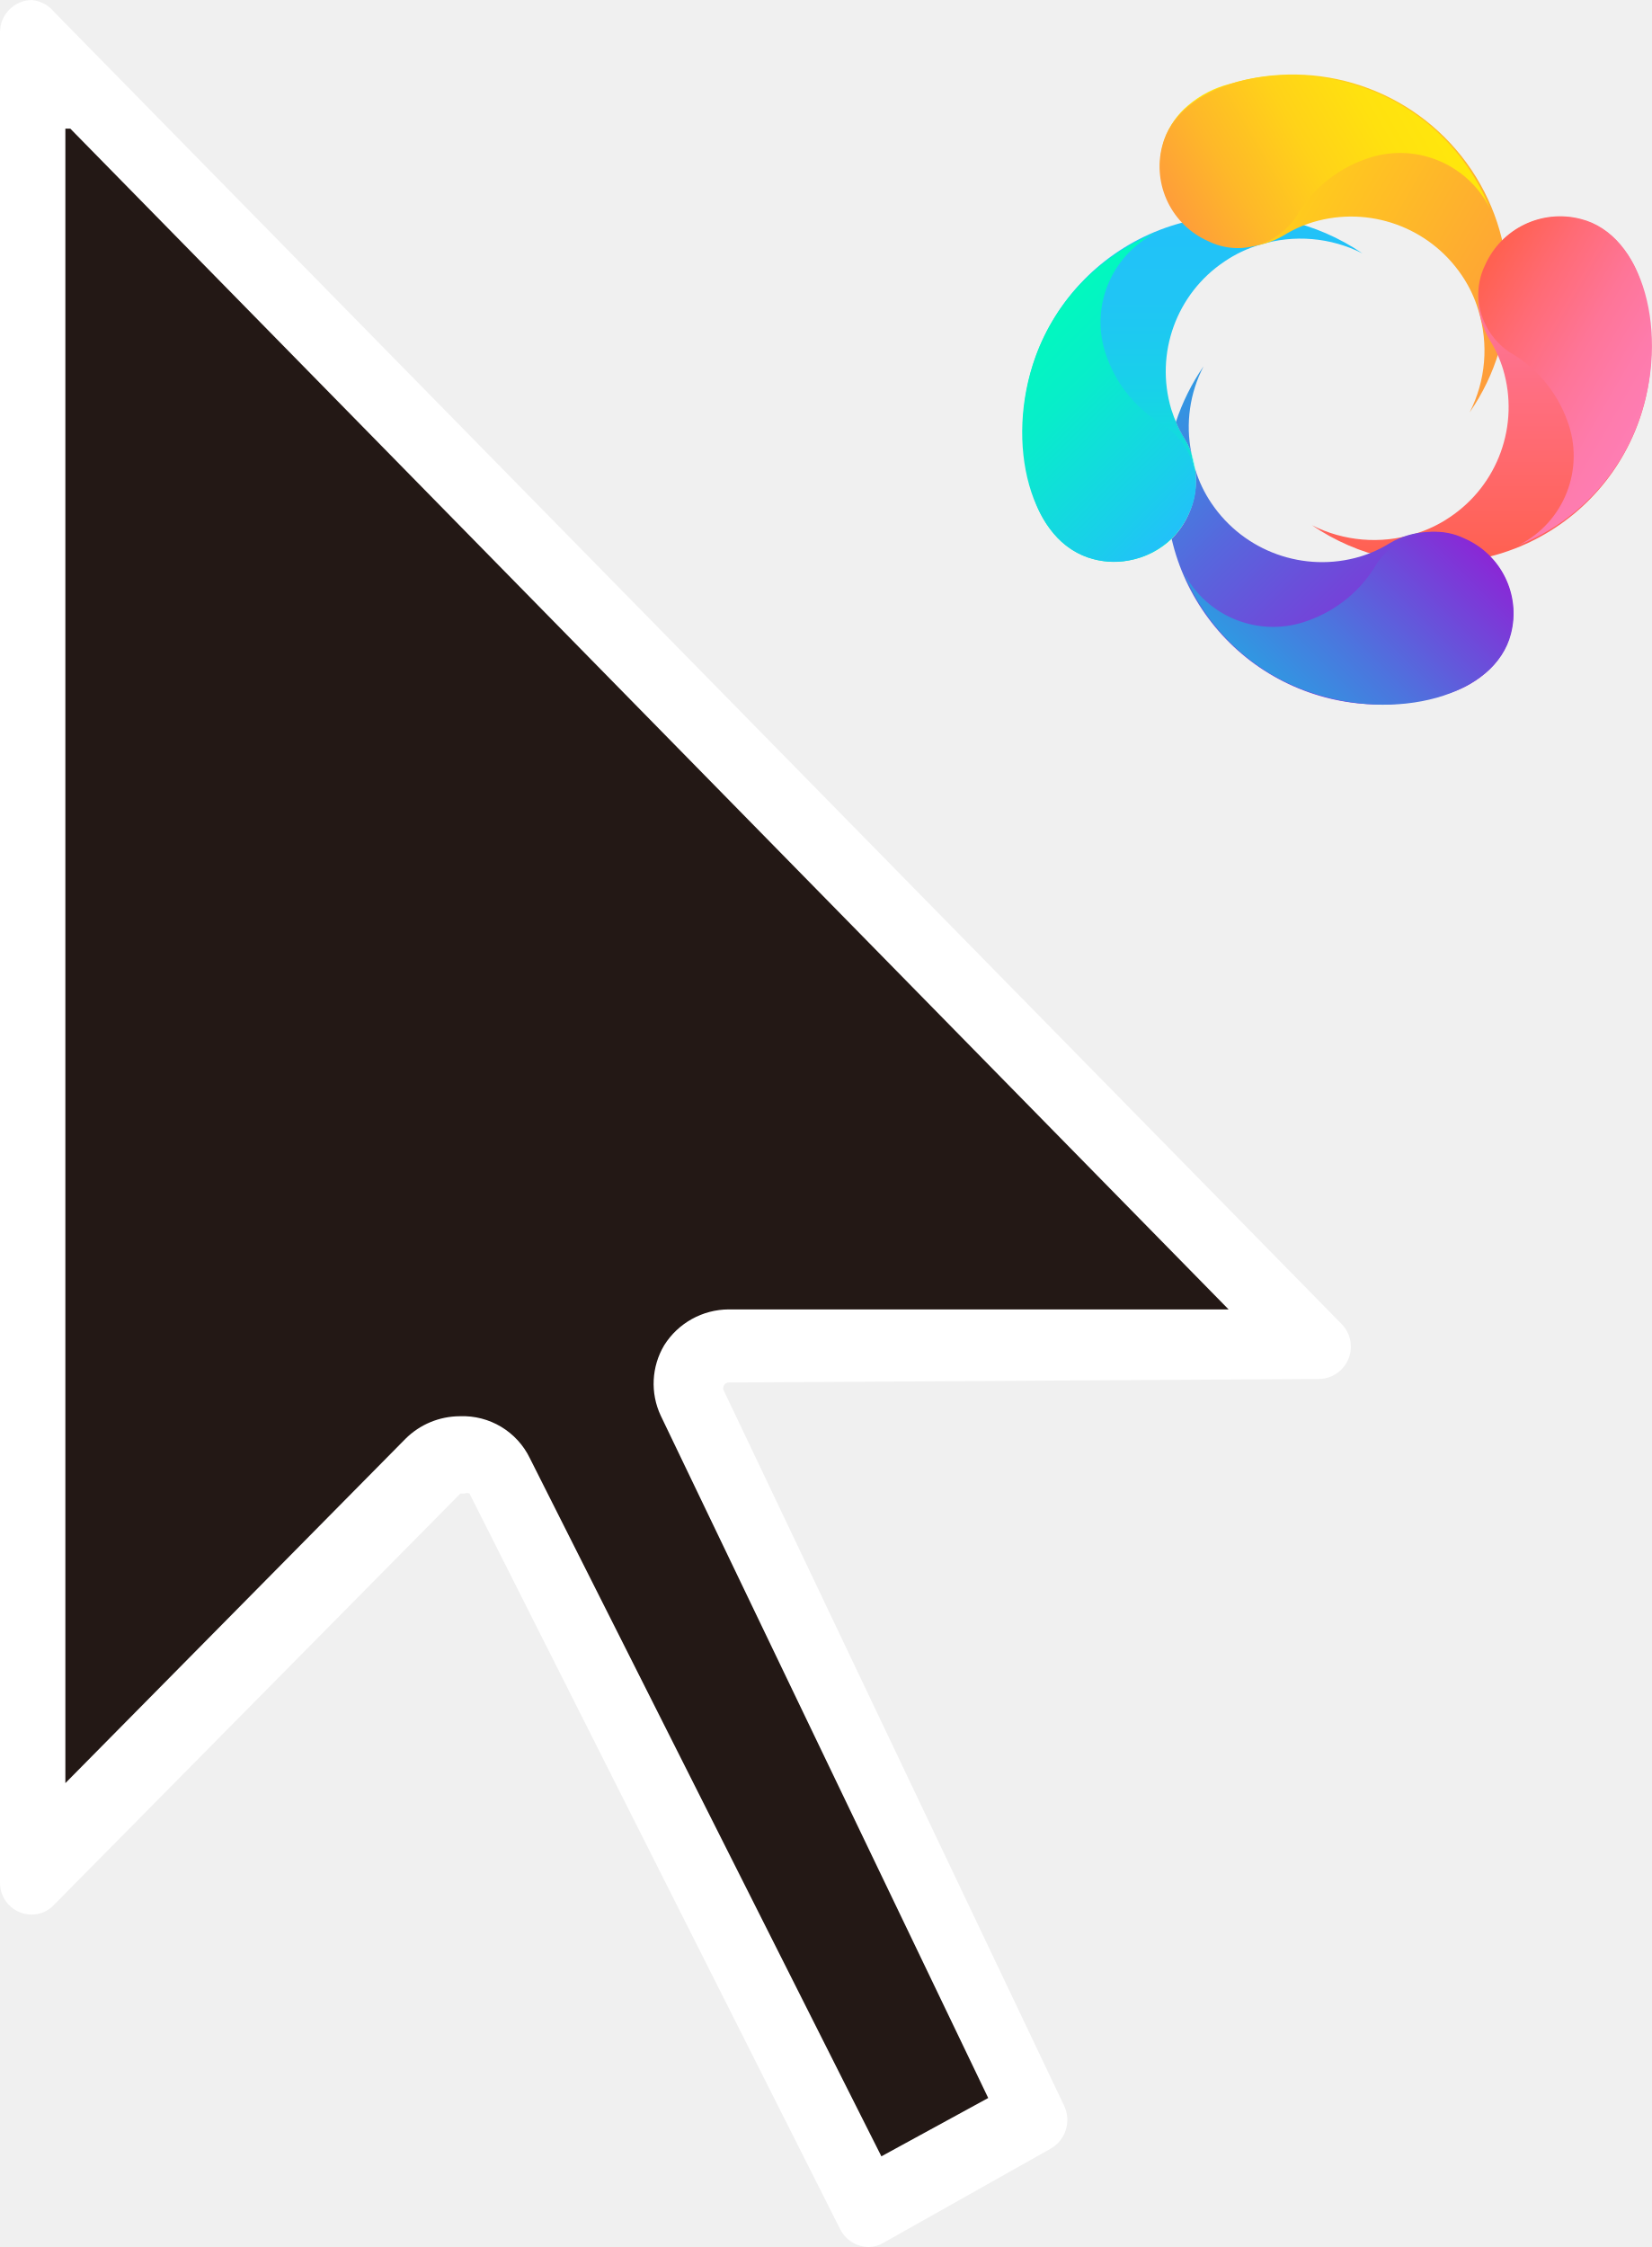
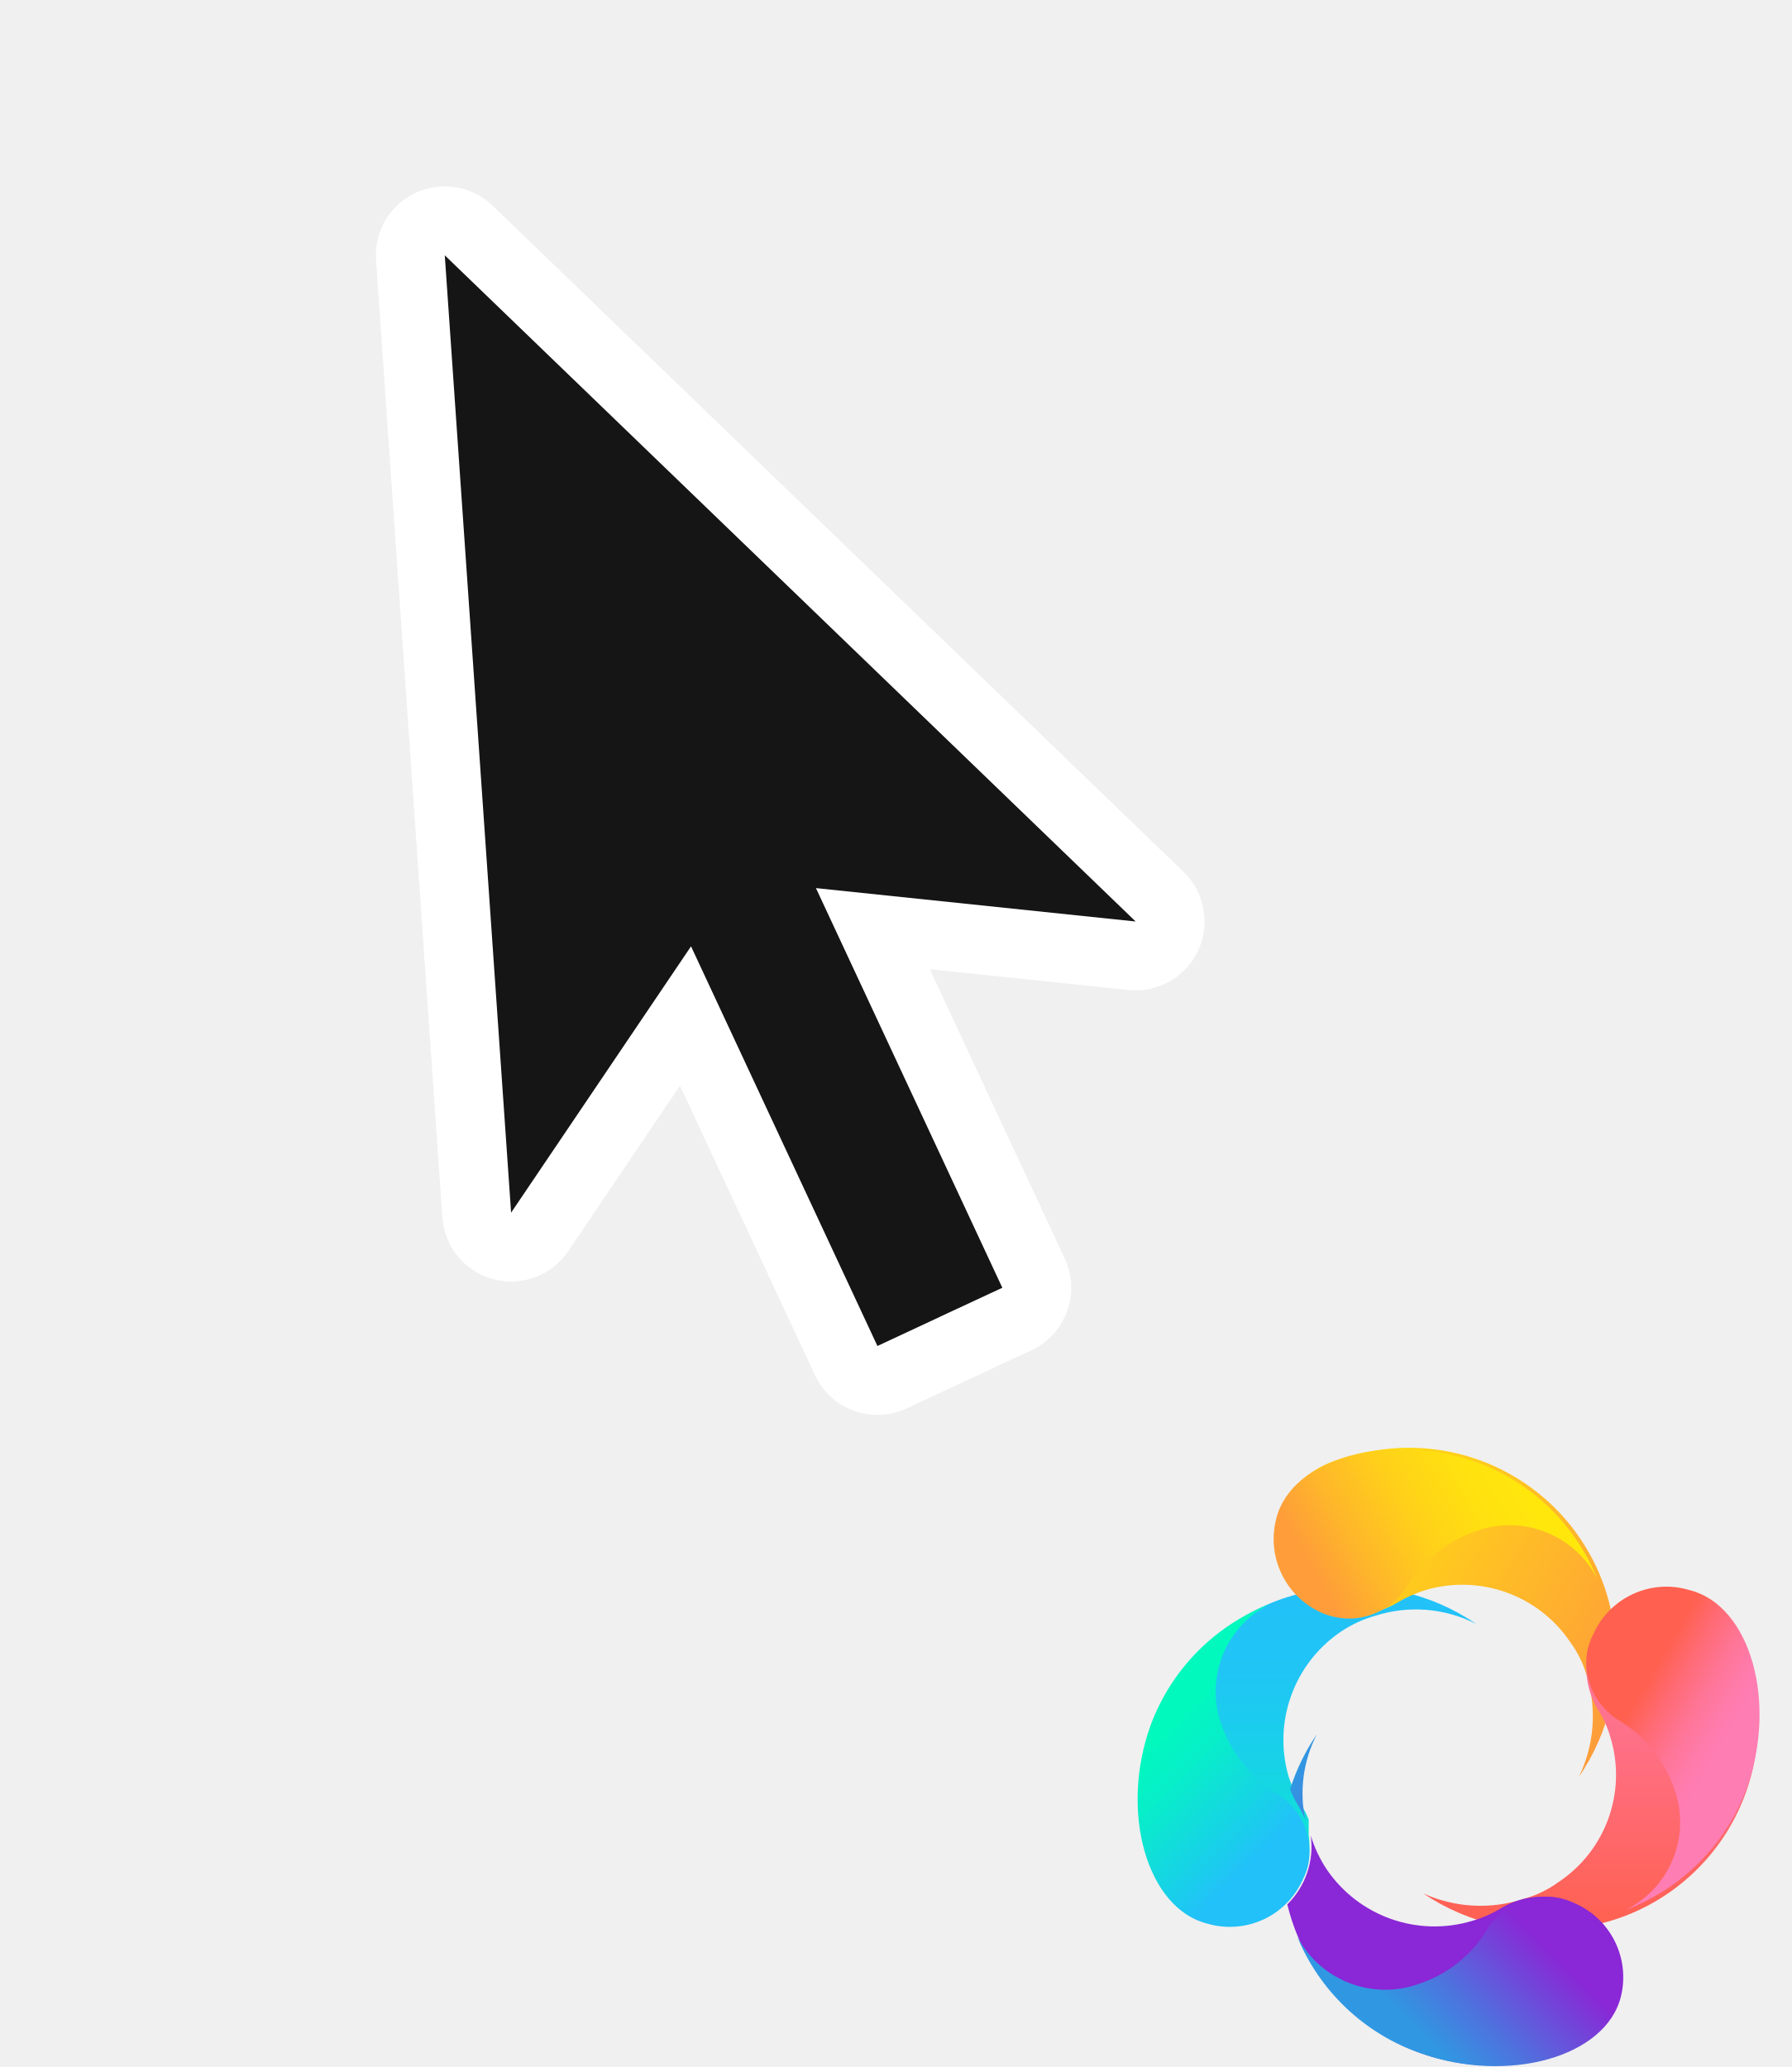
- <svg xmlns="http://www.w3.org/2000/svg" xmlns:xlink="http://www.w3.org/1999/xlink" id="图层_1" data-name="图层 1" viewBox="0 0 23.504 31.97">
+ <svg xmlns="http://www.w3.org/2000/svg" width="26px" height="30px" viewBox="0 0 26 30" version="1.1">
  <defs>
-     <style>.cls-1{fill:#231815;}.cls-2{fill:#fff;}.cls-3{fill:url(#未命名的渐变_5);}.cls-4{fill:url(#未命名的渐变_2);}.cls-5{fill:url(#未命名的渐变_3);}.cls-6{fill:url(#未命名的渐变_4);}.cls-7{fill:url(#未命名的渐变_6);}.cls-8{fill:url(#未命名的渐变_6-2);}.cls-9{fill:url(#未命名的渐变_7);}.cls-10{fill:url(#未命名的渐变_8);}.cls-11{fill:url(#未命名的渐变_9);}.cls-12{fill:url(#未命名的渐变_10);}</style>
-     <linearGradient id="未命名的渐变_5" x1="148.168" y1="-129.819" x2="153.105" y2="-129.819" gradientTransform="matrix(0, 1, 1, 0, 146.7939, -145.1423)" gradientUnits="userSpaceOnUse">
-       <stop offset="0" stop-color="#22c1f9" />
-       <stop offset="0.25" stop-color="#20c5f5" />
-       <stop offset="0.52" stop-color="#18d2e8" />
-       <stop offset="0.8" stop-color="#0ce6d2" />
-       <stop offset="1" stop-color="#01f9be" />
+     <linearGradient x1="-0.178%" y1="50.855%" x2="100.162%" y2="50.855%" id="linearGradient-1">
+       <stop stop-color="#22C1F9" offset="0%" />
+       <stop stop-color="#20C5F5" offset="25%" />
+       <stop stop-color="#18D2E8" offset="52%" />
+       <stop stop-color="#0CE6D2" offset="80%" />
+       <stop stop-color="#01F9BE" offset="100%" />
    </linearGradient>
-     <linearGradient id="未命名的渐变_2" x1="146.681" y1="-130.007" x2="149.547" y2="-125.044" gradientTransform="matrix(0, 1, 1, 0, 146.7939, -145.1423)" gradientUnits="userSpaceOnUse">
-       <stop offset="0" stop-color="#ffe70c" />
-       <stop offset="0.19" stop-color="#ffd815" />
-       <stop offset="1" stop-color="#fe9d3a" />
+     <linearGradient x1="13.397%" y1="94.714%" x2="69.521%" y2="-5.849%" id="linearGradient-2">
+       <stop stop-color="#FFE70C" offset="0%" />
+       <stop stop-color="#FFD815" offset="19%" />
+       <stop stop-color="#FE9D3A" offset="100%" />
    </linearGradient>
-     <linearGradient id="未命名的渐变_3" x1="148.198" y1="-125.718" x2="153.137" y2="-125.718" gradientTransform="matrix(0, 1, 1, 0, 146.7939, -145.1423)" gradientUnits="userSpaceOnUse">
-       <stop offset="0" stop-color="#fe7db3" />
-       <stop offset="1" stop-color="#ff604f" />
+     <linearGradient x1="0.044%" y1="50.408%" x2="99.423%" y2="50.408%" id="linearGradient-3">
+       <stop stop-color="#FE7DB3" offset="0%" />
+       <stop stop-color="#FF604F" offset="100%" />
    </linearGradient>
-     <linearGradient id="未命名的渐变_4" x1="148.169" y1="-129.817" x2="153.105" y2="-129.817" gradientTransform="matrix(0, 1, 1, 0, 146.7939, -145.1423)" gradientUnits="userSpaceOnUse">
-       <stop offset="0" stop-color="#01f9be" />
-       <stop offset="0.01" stop-color="#03f9bf" />
-       <stop offset="0.23" stop-color="#2cfbd3" />
-       <stop offset="0.44" stop-color="#4cfce3" />
-       <stop offset="0.64" stop-color="#63fdee" />
-       <stop offset="0.83" stop-color="#71fef5" />
-       <stop offset="1" stop-color="#76fef7" />
+     <linearGradient x1="-300.5%" y1="53%" x2="193.5%" y2="53%" id="linearGradient-4">
+       <stop stop-color="#01F9BE" offset="0%" />
+       <stop stop-color="#03F9BF" offset="1%" />
+       <stop stop-color="#2CFBD3" offset="23%" />
+       <stop stop-color="#4CFCE3" offset="44%" />
+       <stop stop-color="#63FDEE" offset="64%" />
+       <stop stop-color="#71FEF5" offset="83%" />
+       <stop stop-color="#76FEF7" offset="100%" />
    </linearGradient>
-     <linearGradient id="未命名的渐变_6" x1="150.675" y1="-130.021" x2="154.854" y2="-125.843" gradientTransform="matrix(0, 1, 1, 0, 146.7939, -145.1423)" gradientUnits="userSpaceOnUse">
-       <stop offset="0" stop-color="#3098e2" />
-       <stop offset="0.01" stop-color="#3197e2" />
-       <stop offset="0.33" stop-color="#5767dd" />
-       <stop offset="0.62" stop-color="#7344d9" />
-       <stop offset="0.85" stop-color="#842fd7" />
-       <stop offset="1" stop-color="#8a27d6" />
+     <linearGradient x1="29.032%" y1="60.081%" x2="365.323%" y2="-211.772%" id="linearGradient-5">
+       <stop stop-color="#3098E2" offset="0%" />
+       <stop stop-color="#3197E2" offset="1%" />
+       <stop stop-color="#5767DD" offset="33%" />
+       <stop stop-color="#7344D9" offset="62%" />
+       <stop stop-color="#842FD7" offset="85%" />
+       <stop stop-color="#8A27D6" offset="100%" />
    </linearGradient>
-     <linearGradient id="未命名的渐变_6-2" x1="150.867" y1="-130.217" x2="155.058" y2="-126.025" xlink:href="#未命名的渐变_6" />
-     <linearGradient id="未命名的渐变_7" x1="149.684" y1="-131.961" x2="152.145" y2="-129.5" gradientTransform="matrix(0, 1, 1, 0, 146.7939, -145.1423)" gradientUnits="userSpaceOnUse">
-       <stop offset="0" stop-color="#01f9be" />
-       <stop offset="0.29" stop-color="#08edca" />
-       <stop offset="0.81" stop-color="#1aceeb" />
-       <stop offset="1" stop-color="#22c1f9" />
+     <linearGradient x1="1874.799%" y1="-2741.637%" x2="1934.051%" y2="-2655.396%" id="linearGradient-6">
+       <stop stop-color="#3098E2" offset="0%" />
+       <stop stop-color="#3197E2" offset="1%" />
+       <stop stop-color="#5767DD" offset="33%" />
+       <stop stop-color="#7344D9" offset="62%" />
+       <stop stop-color="#842FD7" offset="85%" />
+       <stop stop-color="#8A27D6" offset="100%" />
    </linearGradient>
-     <linearGradient id="未命名的渐变_8" x1="460.485" y1="31.202" x2="462.015" y2="33.851" gradientTransform="matrix(0, -1, -1, 0, 54.4939, 466.5876)" gradientUnits="userSpaceOnUse">
-       <stop offset="0" stop-color="#fe7db3" />
-       <stop offset="0.17" stop-color="#fe7bab" />
-       <stop offset="0.42" stop-color="#fe7597" />
-       <stop offset="0.72" stop-color="#ff6b75" />
-       <stop offset="1" stop-color="#ff604f" />
+     <linearGradient x1="26.671%" y1="60.617%" x2="79.372%" y2="32.678%" id="linearGradient-7">
+       <stop stop-color="#01F9BE" offset="0%" />
+       <stop stop-color="#08EDCA" offset="29%" />
+       <stop stop-color="#1ACEEB" offset="81%" />
+       <stop stop-color="#22C1F9" offset="100%" />
    </linearGradient>
-     <linearGradient id="未命名的渐变_9" x1="396.152" y1="-205.442" x2="399.576" y2="-203.465" gradientTransform="matrix(-1, 0, 0, 1, 416.5139, 206.8777)" gradientUnits="userSpaceOnUse">
-       <stop offset="0" stop-color="#ffe70c" />
-       <stop offset="0.21" stop-color="#ffe10f" />
-       <stop offset="0.47" stop-color="#ffd219" />
-       <stop offset="0.76" stop-color="#feb829" />
-       <stop offset="1" stop-color="#fe9d3a" />
+     <linearGradient x1="65.252%" y1="38.513%" x2="32.635%" y2="68.802%" id="linearGradient-8">
+       <stop stop-color="#FE7DB3" offset="0%" />
+       <stop stop-color="#FE7BAB" offset="17%" />
+       <stop stop-color="#FE7597" offset="42%" />
+       <stop stop-color="#FF6B75" offset="72%" />
+       <stop stop-color="#FF604F" offset="100%" />
    </linearGradient>
-     <linearGradient id="未命名的渐变_10" x1="231.629" y1="139.452" x2="234.095" y2="141.918" gradientTransform="matrix(1, 0, 0, -1, -213.5261, 149.1677)" gradientUnits="userSpaceOnUse">
-       <stop offset="0" stop-color="#3098e2" />
-       <stop offset="0.33" stop-color="#4b76de" />
-       <stop offset="1" stop-color="#8a27d6" />
+     <linearGradient x1="40.731%" y1="17.664%" x2="62.681%" y2="90.662%" id="linearGradient-9">
+       <stop stop-color="#FFE70C" offset="0%" />
+       <stop stop-color="#FFE10F" offset="21%" />
+       <stop stop-color="#FFD219" offset="47%" />
+       <stop stop-color="#FEB829" offset="76%" />
+       <stop stop-color="#FE9D3A" offset="100%" />
+     </linearGradient>
+     <linearGradient x1="60.448%" y1="73.177%" x2="33.34%" y2="21.22%" id="linearGradient-10">
+       <stop stop-color="#3098E2" offset="0%" />
+       <stop stop-color="#4B76DE" offset="33%" />
+       <stop stop-color="#8A27D6" offset="100%" />
    </linearGradient>
  </defs>
-   <path class="cls-1" d="M6.95,20.74H6.57a.59.59,0,0,0-.42.17L.41,26.72.5.46l18.23,18.7H10.09l-.21.27a.56.56,0,0,0,0,.56l4.88,10.18-2.4,1.27Z" transform="translate(0.0001 0.03)" />
-   <path class="cls-2" d="M1,1.8,17.48,18.6H10.37a1.09,1.09,0,0,0-.92.51,1.07,1.07,0,0,0-.05,1l4.66,9.71-1.52.83-5-9.93a1.06,1.06,0,0,0-1-.6,1.1,1.1,0,0,0-.77.32L.93,25.34V1.8M.45-.03A.46.46,0,0,0,0,.43V26.75a.45.45,0,0,0,.44.46l.01,0a.43.43,0,0,0,.32-.14l5.78-5.85h.06a.09.09,0,0,1,.07,0l5.27,10.46a.46.46,0,0,0,.41.26.419.419,0,0,0,.21-.06l2.38-1.34a.47.47,0,0,0,.19-.61L10.3,19.76a.08.08,0,0,1,.07-.12h0l8.4-.05h0a.46.46,0,0,0,.32-.78L.77.14A.47.47,0,0,0,.45-.03Z" transform="translate(0.0001 0.03)" />
-   <path class="cls-3" d="M16.062,7.944a1.166,1.166,0,0,0,.607-.307,1.185,1.185,0,0,0,.335-.993L17,6.633c-.018-.069-.035-.142-.05-.22a.968.968,0,0,0-.092-.198,1.841,1.841,0,0,1-.194-.423,1.883,1.883,0,0,1,.76-2.103,1.785,1.785,0,0,1,.502-.237,1.954,1.954,0,0,1,1.458.123,3.114,3.114,0,0,0-2.252-.502A3.04,3.04,0,0,0,14.69,6.973a1.448,1.448,0,0,0,.304.593A1.117,1.117,0,0,0,16.062,7.944Z" transform="translate(0.0001 0.03)" />
-   <path class="cls-4" d="M17.5,1.163a1.46,1.46,0,0,0-.593.304,1.105,1.105,0,0,0-.381,1.063,1.165,1.165,0,0,0,1.734.792,1.773,1.773,0,0,1,.426-.193,1.899,1.899,0,0,1,2.111.757,1.775,1.775,0,0,1,.237.499,1.934,1.934,0,0,1-.124,1.452A3.063,3.063,0,0,0,17.5,1.163Z" transform="translate(0.0001 0.03)" />
-   <path class="cls-5" d="M23.36,4.046a1.449,1.449,0,0,0-.305-.593,1.115,1.115,0,0,0-1.068-.38,1.16,1.16,0,0,0-.795,1.729,1.737,1.737,0,0,1,.194.424A1.882,1.882,0,0,1,20.625,7.33a1.794,1.794,0,0,1-.501.237,1.957,1.957,0,0,1-1.458-.124,3.115,3.115,0,0,0,2.252.502A3.041,3.041,0,0,0,23.36,4.046Z" transform="translate(0.0001 0.03)" />
-   <path class="cls-6" d="M17.004,6.645a1.118,1.118,0,0,0-.054-.23c.015.078.033.151.05.22Z" transform="translate(0.0001 0.03)" />
-   <path class="cls-7" d="M16.95,6.414a1.873,1.873,0,0,1,.174-1.232,3.11,3.11,0,0,0-.394.792,1.788,1.788,0,0,0,.127.244A.969.969,0,0,1,16.95,6.414Z" transform="translate(0.0001 0.03)" />
-   <path class="cls-8" d="M20.534,9.856a1.458,1.458,0,0,0,.594-.304,1.106,1.106,0,0,0,.381-1.063,1.165,1.165,0,0,0-1.734-.792,1.773,1.773,0,0,1-.426.193,1.899,1.899,0,0,1-2.111-.757,1.784,1.784,0,0,1-.233-.488,1.185,1.185,0,0,1-.335.993A3.04,3.04,0,0,0,20.534,9.856Z" transform="translate(0.0001 0.03)" />
-   <path class="cls-9" d="M16.443,3.284a1.421,1.421,0,0,0-.694,1.77,1.843,1.843,0,0,0,.823.976,1.006,1.006,0,0,1,.441.762.935.935,0,0,1-.095.475,1.168,1.168,0,0,1-1.361.658c-.886-.218-1.279-1.632-.821-2.889A2.991,2.991,0,0,1,16.443,3.284Z" transform="translate(0.0001 0.03)" />
-   <path class="cls-10" d="M21.605,7.728a1.422,1.422,0,0,0,.694-1.772,1.841,1.841,0,0,0-.823-.976,1.005,1.005,0,0,1-.441-.762.93.93,0,0,1,.094-.475,1.168,1.168,0,0,1,1.361-.658c.886.218,1.279,1.632.821,2.889A2.997,2.997,0,0,1,21.605,7.728Z" transform="translate(0.0001 0.03)" />
-   <path class="cls-11" d="M21.195,2.929a1.43,1.43,0,0,0-1.778-.691,1.847,1.847,0,0,0-.98.821,1.012,1.012,0,0,1-.765.439.94.94,0,0,1-.476-.094,1.162,1.162,0,0,1-.661-1.355c.219-.883,1.639-1.274,2.901-.818A2.992,2.992,0,0,1,21.195,2.929Z" transform="translate(0.0001 0.03)" />
-   <path class="cls-12" d="M16.838,8.107a1.431,1.431,0,0,0,1.778.691,1.848,1.848,0,0,0,.98-.821,1.012,1.012,0,0,1,.765-.439.941.941,0,0,1,.476.094,1.162,1.162,0,0,1,.661,1.355c-.219.882-1.639,1.274-2.901.818A2.989,2.989,0,0,1,16.838,8.107Z" transform="translate(0.0001 0.03)" />
+   <g id="页面-1" stroke="none" stroke-width="1" fill="none" fill-rule="evenodd">
+     <g id="编组-6备份-2" transform="translate(-370.4063, -54.73665)" fill-rule="nonzero">
+       <g id="编组-17" transform="translate(371, 55)">
+         <g id="center_ptr备份-25" transform="translate(9.452911, 11.14572) rotate(-25) translate(-9.452911, -11.14572) translate(3.4527, 1.645722)">
+           <path d="M8,18 C8,18.552 7.552,19 7,19 L5,19 C4.448,19 4,18.552 4,18 L4,13.365 L1.514,14.857 C1.148,15.077 0.683,15.039 0.357,14.765 C0.03,14.49 -0.086,14.039 0.067,13.641 L0.067,13.641 L5.067,0.641 C5.216,0.253 5.589,-0.002 6.004,8.95026918e-06 C6.416,0.001 6.786,0.256 6.934,0.641 L6.934,0.641 L11.934,13.641 C12.087,14.039 11.97,14.49 11.644,14.765 C11.317,15.039 10.853,15.077 10.487,14.857 L10.487,14.857 L8,13.365 L8,18 Z M6,3.787 L2.977,11.648 L4.486,10.742 C4.793,10.558 5.175,10.553 5.488,10.727 C5.8,10.902 5.996,11.23 6,11.588 C6.005,11.23 6.2,10.902 6.512,10.727 C6.825,10.553 7.207,10.558 7.514,10.742 L7.514,10.742 L9.024,11.648 L6,3.787 Z" id="形状结合" fill="#FFFFFF" />
+           <path d="M6,1 L11,14 L7,11.6 L7,17 C7,17.006 7,17.012 7,17.017 L7,18 L6.017,17.999 L6,18 C5.994,18 5.989,18 5.983,18 L5,18 L5,16 L5,15.999 L5,11.6 L1,14 L6,1 Z" id="形状结合" fill="#151515" />
+         </g>
+         <g id="编组-2备份-17" transform="translate(20.42732, 25.23665) rotate(-270) translate(-20.42732, -25.23665) translate(15.93999, 20.72411)">
+           <path d="M6.927,7.483 C6.887,7.255 6.779,7.046 6.617,6.883 C6.355,6.618 5.985,6.492 5.617,6.543 L5.617,6.543 L5.397,6.543 C5.327,6.57 5.26,6.603 5.197,6.643 C5.063,6.72 4.923,6.784 4.777,6.833 C3.983,7.066 3.129,6.758 2.667,6.073 C2.564,5.919 2.486,5.75 2.437,5.573 C2.283,5.089 2.326,4.565 2.557,4.113 C2.106,4.77 1.927,5.576 2.057,6.363 C2.179,7.242 2.684,8.022 3.437,8.493 C4.19,8.964 5.112,9.077 5.957,8.803 C6.175,8.752 6.377,8.649 6.547,8.503 C6.839,8.25 6.983,7.865 6.927,7.483 Z" id="路径" fill="url(#linearGradient-1)" />
+           <path d="M0.147,6.013 C0.195,6.234 0.298,6.441 0.447,6.613 C0.692,6.916 1.08,7.068 1.467,7.013 C1.84,6.941 2.155,6.693 2.312,6.347 C2.469,6.001 2.448,5.6 2.257,5.273 C2.177,5.14 2.113,4.999 2.067,4.853 C1.83,4.059 2.138,3.203 2.827,2.743 C2.977,2.633 3.147,2.552 3.327,2.503 C3.808,2.359 4.325,2.402 4.777,2.623 C4.123,2.173 3.32,1.993 2.537,2.123 C1.669,2.258 0.904,2.768 0.444,3.516 C-0.016,4.265 -0.125,5.177 0.147,6.013 L0.147,6.013 Z" id="路径" fill="url(#linearGradient-2)" />
+           <path d="M3.027,0.183 C2.809,0.239 2.607,0.345 2.437,0.493 C2.121,0.751 1.975,1.163 2.057,1.563 C2.125,1.935 2.371,2.251 2.716,2.408 C3.06,2.566 3.46,2.545 3.787,2.353 C3.917,2.269 4.058,2.205 4.207,2.163 C4.998,1.924 5.851,2.233 6.307,2.923 C6.416,3.073 6.497,3.243 6.547,3.423 C6.705,3.902 6.676,4.423 6.467,4.883 C6.912,4.223 7.091,3.419 6.967,2.633 C6.85,1.742 6.339,0.95 5.576,0.475 C4.813,0.001 3.877,-0.107 3.027,0.183 Z" id="路径" fill="url(#linearGradient-3)" />
+           <polygon id="路径" fill="url(#linearGradient-4)" points="5.627 6.543 5.397 6.543 5.617 6.543" />
+           <path d="M5.397,6.593 C4.976,6.681 4.538,6.621 4.157,6.423 C4.402,6.592 4.672,6.723 4.957,6.813 C5.04,6.781 5.121,6.74 5.197,6.693 C5.26,6.653 5.327,6.62 5.397,6.593 L5.397,6.593 Z" id="路径" fill="url(#linearGradient-5)" />
+           <path d="M8.837,3.013 C8.78,2.795 8.674,2.593 8.527,2.423 C8.279,2.096 7.869,1.937 7.467,2.013 C7.094,2.081 6.778,2.327 6.621,2.672 C6.463,3.016 6.484,3.416 6.677,3.743 C6.76,3.876 6.824,4.021 6.867,4.173 C7.105,4.964 6.801,5.819 6.117,6.283 C5.965,6.383 5.8,6.461 5.627,6.513 C5.995,6.462 6.365,6.588 6.627,6.853 C7.441,6.657 8.14,6.135 8.558,5.408 C8.976,4.682 9.077,3.815 8.837,3.013 Z" id="路径" fill="url(#linearGradient-6)" />
+           <path d="M2.267,7.103 C2.59,7.755 3.354,8.058 4.037,7.803 C4.457,7.652 4.811,7.358 5.037,6.973 C5.211,6.714 5.495,6.551 5.807,6.533 C5.969,6.521 6.132,6.556 6.277,6.633 C6.8,6.872 7.068,7.46 6.907,8.013 C6.687,8.893 5.277,9.293 4.017,8.833 C3.213,8.533 2.576,7.903 2.267,7.103 L2.267,7.103 Z" id="路径" fill="url(#linearGradient-7)" />
+           <path d="M6.707,1.943 C6.383,1.29 5.619,0.987 4.937,1.243 C4.515,1.391 4.16,1.685 3.937,2.073 C3.765,2.329 3.484,2.491 3.177,2.513 C3.013,2.525 2.85,2.49 2.707,2.413 C2.17,2.175 1.895,1.574 2.067,1.013 C2.287,0.133 3.697,-0.267 4.957,0.193 C5.764,0.497 6.402,1.135 6.707,1.943 Z" id="路径" fill="url(#linearGradient-8)" />
+           <path d="M1.907,2.353 C1.256,2.683 0.959,3.45 1.217,4.133 C1.364,4.552 1.654,4.906 2.037,5.133 C2.293,5.304 2.455,5.585 2.477,5.893 C2.487,6.058 2.456,6.222 2.387,6.373 C2.148,6.887 1.575,7.157 1.027,7.013 C0.147,6.793 -0.243,5.373 0.207,4.113 C0.497,3.311 1.115,2.671 1.907,2.353 Z" id="路径" fill="url(#linearGradient-9)" />
+           <path d="M7.087,6.713 C7.733,6.379 8.029,5.615 7.777,4.933 C7.635,4.51 7.343,4.154 6.957,3.933 C6.698,3.758 6.535,3.474 6.517,3.163 C6.505,3.001 6.536,2.839 6.607,2.693 C6.831,2.162 7.408,1.874 7.967,2.013 C8.847,2.233 9.237,3.653 8.787,4.923 C8.503,5.736 7.884,6.387 7.087,6.713 L7.087,6.713 Z" id="路径" fill="url(#linearGradient-10)" />
+         </g>
+       </g>
+     </g>
+   </g>
</svg>
